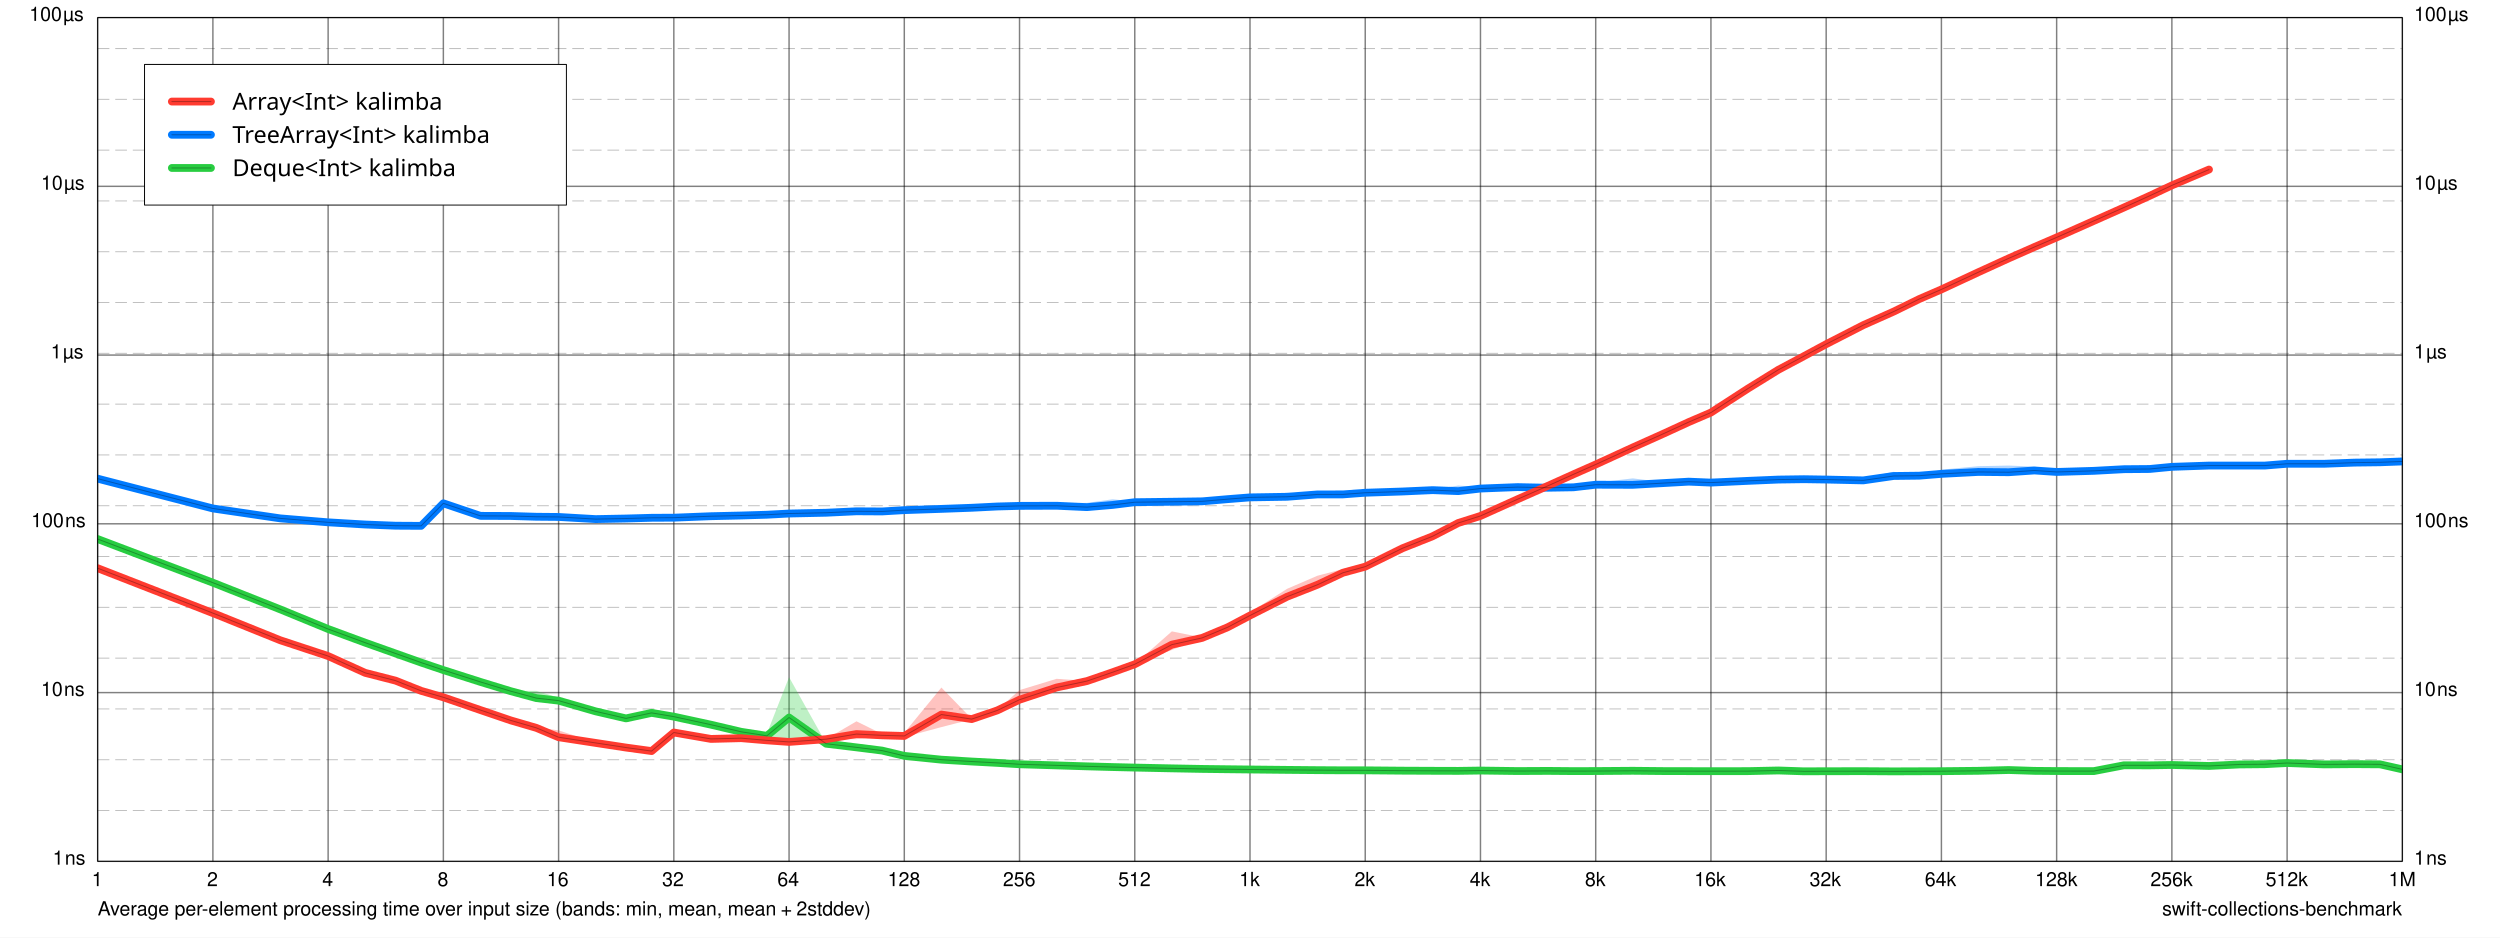
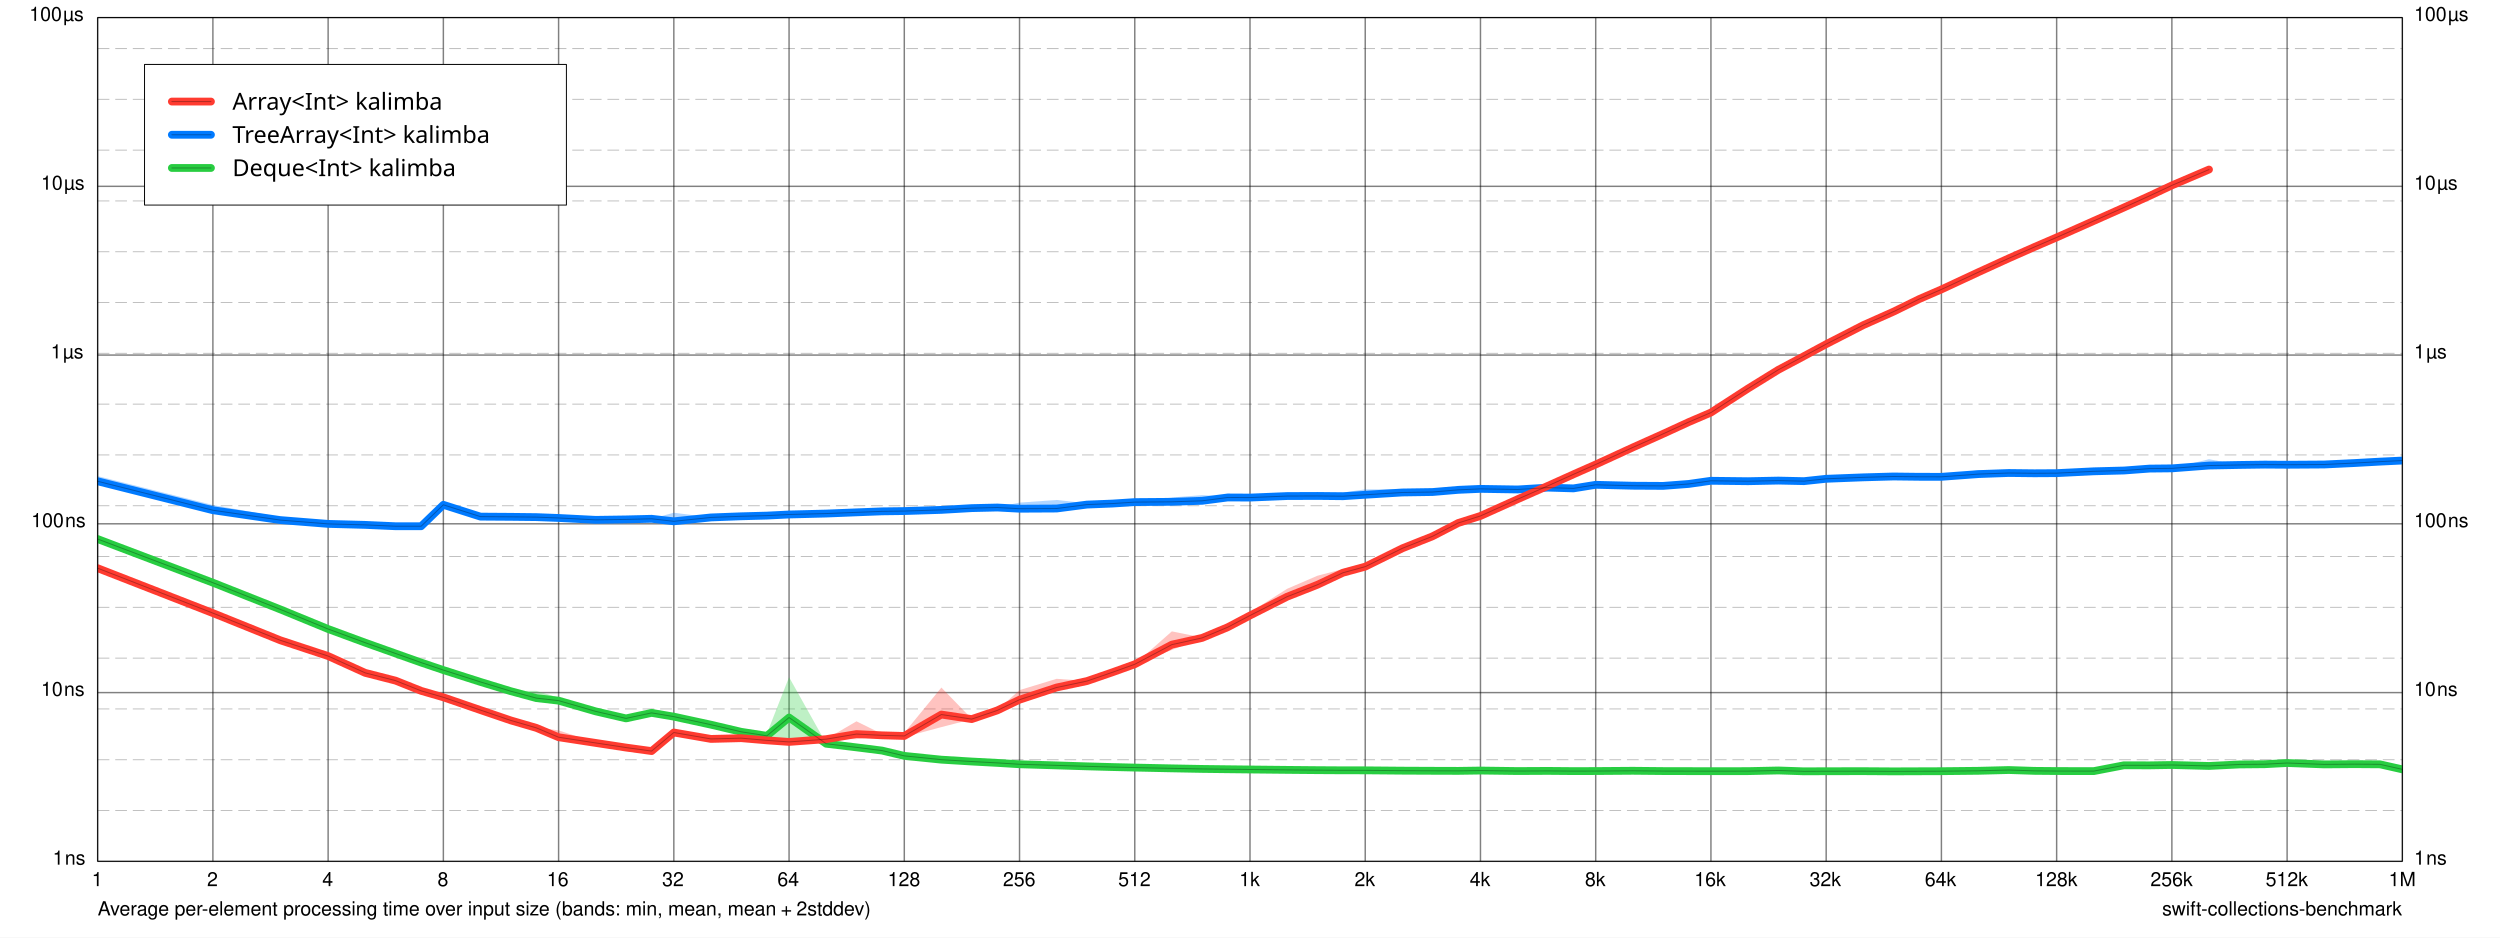
<svg xmlns="http://www.w3.org/2000/svg" xmlns:xlink="http://www.w3.org/1999/xlink" width="1280.0px" height="480.0px" viewBox="0.0 0.0 1280.0 480.0" version="1.1">
  <path d="M 0 0 L 0 480 L 1280 480 L 1280 0 z" fill="#FFFFFF" fill-opacity="1.0" stroke="none" />
  <text x="50" y="468.7" font-family="Helvetica" font-size="10" font-weight="normal" font-style="normal" fill="#000000" fill-opacity="1">Average per-element processing time over input size (bands: min, mean, mean + 2stddev)</text>
  <a xlink:href="https://github.com/apple/swift-collections-benchmark">
    <text x="1107" y="468.7" font-family="Helvetica" font-size="10" font-weight="normal" font-style="normal" fill="#000000" fill-opacity="1">swift-collections-benchmark</text>
  </a>
  <path d="M 50 9 L 50 441" fill="none" stroke-width="0.75" stroke="#000000" stroke-opacity="0.498" stroke-linecap="butt" stroke-linejoin="round" />
  <text x="47" y="453.7" font-family="Helvetica" font-size="10" font-weight="normal" font-style="normal" fill="#000000" fill-opacity="1">1</text>
  <path d="M 109 9 L 109 441" fill="none" stroke-width="0.75" stroke="#000000" stroke-opacity="0.498" stroke-linecap="butt" stroke-linejoin="round" />
  <text x="106" y="453.7" font-family="Helvetica" font-size="10" font-weight="normal" font-style="normal" fill="#000000" fill-opacity="1">2</text>
  <path d="M 168 9 L 168 441" fill="none" stroke-width="0.75" stroke="#000000" stroke-opacity="0.498" stroke-linecap="butt" stroke-linejoin="round" />
  <text x="165" y="453.7" font-family="Helvetica" font-size="10" font-weight="normal" font-style="normal" fill="#000000" fill-opacity="1">4</text>
  <path d="M 227 9 L 227 441" fill="none" stroke-width="0.75" stroke="#000000" stroke-opacity="0.498" stroke-linecap="butt" stroke-linejoin="round" />
  <text x="224" y="453.7" font-family="Helvetica" font-size="10" font-weight="normal" font-style="normal" fill="#000000" fill-opacity="1">8</text>
  <path d="M 286 9 L 286 441" fill="none" stroke-width="0.75" stroke="#000000" stroke-opacity="0.498" stroke-linecap="butt" stroke-linejoin="round" />
  <text x="280" y="453.7" font-family="Helvetica" font-size="10" font-weight="normal" font-style="normal" fill="#000000" fill-opacity="1">16</text>
  <path d="M 345 9 L 345 441" fill="none" stroke-width="0.75" stroke="#000000" stroke-opacity="0.498" stroke-linecap="butt" stroke-linejoin="round" />
  <text x="339" y="453.7" font-family="Helvetica" font-size="10" font-weight="normal" font-style="normal" fill="#000000" fill-opacity="1">32</text>
  <path d="M 404 9 L 404 441" fill="none" stroke-width="0.75" stroke="#000000" stroke-opacity="0.498" stroke-linecap="butt" stroke-linejoin="round" />
  <text x="398" y="453.7" font-family="Helvetica" font-size="10" font-weight="normal" font-style="normal" fill="#000000" fill-opacity="1">64</text>
  <path d="M 463 9 L 463 441" fill="none" stroke-width="0.75" stroke="#000000" stroke-opacity="0.498" stroke-linecap="butt" stroke-linejoin="round" />
  <text x="454.5" y="453.7" font-family="Helvetica" font-size="10" font-weight="normal" font-style="normal" fill="#000000" fill-opacity="1">128</text>
  <path d="M 522 9 L 522 441" fill="none" stroke-width="0.75" stroke="#000000" stroke-opacity="0.498" stroke-linecap="butt" stroke-linejoin="round" />
  <text x="513.5" y="453.7" font-family="Helvetica" font-size="10" font-weight="normal" font-style="normal" fill="#000000" fill-opacity="1">256</text>
  <path d="M 581 9 L 581 441" fill="none" stroke-width="0.75" stroke="#000000" stroke-opacity="0.498" stroke-linecap="butt" stroke-linejoin="round" />
  <text x="572.5" y="453.7" font-family="Helvetica" font-size="10" font-weight="normal" font-style="normal" fill="#000000" fill-opacity="1">512</text>
  <path d="M 640 9 L 640 441" fill="none" stroke-width="0.75" stroke="#000000" stroke-opacity="0.498" stroke-linecap="butt" stroke-linejoin="round" />
  <text x="634.5" y="453.7" font-family="Helvetica" font-size="10" font-weight="normal" font-style="normal" fill="#000000" fill-opacity="1">1k</text>
  <path d="M 699 9 L 699 441" fill="none" stroke-width="0.75" stroke="#000000" stroke-opacity="0.498" stroke-linecap="butt" stroke-linejoin="round" />
  <text x="693.5" y="453.7" font-family="Helvetica" font-size="10" font-weight="normal" font-style="normal" fill="#000000" fill-opacity="1">2k</text>
  <path d="M 758 9 L 758 441" fill="none" stroke-width="0.75" stroke="#000000" stroke-opacity="0.498" stroke-linecap="butt" stroke-linejoin="round" />
  <text x="752.5" y="453.7" font-family="Helvetica" font-size="10" font-weight="normal" font-style="normal" fill="#000000" fill-opacity="1">4k</text>
  <path d="M 817 9 L 817 441" fill="none" stroke-width="0.75" stroke="#000000" stroke-opacity="0.498" stroke-linecap="butt" stroke-linejoin="round" />
  <text x="811.5" y="453.7" font-family="Helvetica" font-size="10" font-weight="normal" font-style="normal" fill="#000000" fill-opacity="1">8k</text>
  <path d="M 876 9 L 876 441" fill="none" stroke-width="0.75" stroke="#000000" stroke-opacity="0.498" stroke-linecap="butt" stroke-linejoin="round" />
  <text x="867.5" y="453.7" font-family="Helvetica" font-size="10" font-weight="normal" font-style="normal" fill="#000000" fill-opacity="1">16k</text>
  <path d="M 935 9 L 935 441" fill="none" stroke-width="0.75" stroke="#000000" stroke-opacity="0.498" stroke-linecap="butt" stroke-linejoin="round" />
  <text x="926.5" y="453.7" font-family="Helvetica" font-size="10" font-weight="normal" font-style="normal" fill="#000000" fill-opacity="1">32k</text>
  <path d="M 994 9 L 994 441" fill="none" stroke-width="0.75" stroke="#000000" stroke-opacity="0.498" stroke-linecap="butt" stroke-linejoin="round" />
  <text x="985.5" y="453.7" font-family="Helvetica" font-size="10" font-weight="normal" font-style="normal" fill="#000000" fill-opacity="1">64k</text>
  <path d="M 1053 9 L 1053 441" fill="none" stroke-width="0.75" stroke="#000000" stroke-opacity="0.498" stroke-linecap="butt" stroke-linejoin="round" />
  <text x="1042" y="453.7" font-family="Helvetica" font-size="10" font-weight="normal" font-style="normal" fill="#000000" fill-opacity="1">128k</text>
  <path d="M 1112 9 L 1112 441" fill="none" stroke-width="0.75" stroke="#000000" stroke-opacity="0.498" stroke-linecap="butt" stroke-linejoin="round" />
  <text x="1101" y="453.7" font-family="Helvetica" font-size="10" font-weight="normal" font-style="normal" fill="#000000" fill-opacity="1">256k</text>
  <path d="M 1171 9 L 1171 441" fill="none" stroke-width="0.75" stroke="#000000" stroke-opacity="0.498" stroke-linecap="butt" stroke-linejoin="round" />
  <text x="1160" y="453.7" font-family="Helvetica" font-size="10" font-weight="normal" font-style="normal" fill="#000000" fill-opacity="1">512k</text>
  <path d="M 1230 9 L 1230 441" fill="none" stroke-width="0.75" stroke="#000000" stroke-opacity="0.498" stroke-linecap="butt" stroke-linejoin="round" />
  <text x="1223" y="453.7" font-family="Helvetica" font-size="10" font-weight="normal" font-style="normal" fill="#000000" fill-opacity="1">1M</text>
  <path d="M 50 441 L 1230 441" fill="none" stroke-width="0.75" stroke="#000000" stroke-opacity="0.498" stroke-linecap="butt" stroke-linejoin="round" />
  <text x="27" y="442.7" font-family="Helvetica" font-size="10" font-weight="normal" font-style="normal" fill="#000000" fill-opacity="1">1 ns</text>
  <text x="1236" y="442.7" font-family="Helvetica" font-size="10" font-weight="normal" font-style="normal" fill="#000000" fill-opacity="1">1 ns</text>
  <path d="M 50 354.6 L 1230 354.6" fill="none" stroke-width="0.75" stroke="#000000" stroke-opacity="0.498" stroke-linecap="butt" stroke-linejoin="round" />
  <text x="21" y="356.3" font-family="Helvetica" font-size="10" font-weight="normal" font-style="normal" fill="#000000" fill-opacity="1">10 ns</text>
  <text x="1236" y="356.3" font-family="Helvetica" font-size="10" font-weight="normal" font-style="normal" fill="#000000" fill-opacity="1">10 ns</text>
  <path d="M 50 268.2 L 1230 268.2" fill="none" stroke-width="0.75" stroke="#000000" stroke-opacity="0.498" stroke-linecap="butt" stroke-linejoin="round" />
  <text x="16" y="269.9" font-family="Helvetica" font-size="10" font-weight="normal" font-style="normal" fill="#000000" fill-opacity="1">100 ns</text>
  <text x="1236" y="269.9" font-family="Helvetica" font-size="10" font-weight="normal" font-style="normal" fill="#000000" fill-opacity="1">100 ns</text>
  <path d="M 50 181.8 L 1230 181.8" fill="none" stroke-width="0.75" stroke="#000000" stroke-opacity="0.498" stroke-linecap="butt" stroke-linejoin="round" />
  <text x="26" y="183.5" font-family="Helvetica" font-size="10" font-weight="normal" font-style="normal" fill="#000000" fill-opacity="1">1 µs</text>
  <text x="1236" y="183.5" font-family="Helvetica" font-size="10" font-weight="normal" font-style="normal" fill="#000000" fill-opacity="1">1 µs</text>
  <path d="M 50 95.4 L 1230 95.4" fill="none" stroke-width="0.75" stroke="#000000" stroke-opacity="0.498" stroke-linecap="butt" stroke-linejoin="round" />
  <text x="21" y="97.1" font-family="Helvetica" font-size="10" font-weight="normal" font-style="normal" fill="#000000" fill-opacity="1">10 µs</text>
  <text x="1236" y="97.1" font-family="Helvetica" font-size="10" font-weight="normal" font-style="normal" fill="#000000" fill-opacity="1">10 µs</text>
  <path d="M 50 9 L 1230 9" fill="none" stroke-width="0.75" stroke="#000000" stroke-opacity="0.498" stroke-linecap="butt" stroke-linejoin="round" />
  <text x="15" y="10.7" font-family="Helvetica" font-size="10" font-weight="normal" font-style="normal" fill="#000000" fill-opacity="1">100 µs</text>
  <text x="1236" y="10.7" font-family="Helvetica" font-size="10" font-weight="normal" font-style="normal" fill="#000000" fill-opacity="1">100 µs</text>
  <path d="M 50 414.99 L 1230 414.99" fill="none" stroke-width="0.5" stroke="#000000" stroke-opacity="0.259" stroke-linecap="butt" stroke-linejoin="round" stroke-dasharray="6 3" stroke-dashoffset="0" />
  <path d="M 50 388.98 L 1230 388.98" fill="none" stroke-width="0.5" stroke="#000000" stroke-opacity="0.259" stroke-linecap="butt" stroke-linejoin="round" stroke-dasharray="6 3" stroke-dashoffset="0" />
  <path d="M 50 362.97 L 1230 362.97" fill="none" stroke-width="0.5" stroke="#000000" stroke-opacity="0.259" stroke-linecap="butt" stroke-linejoin="round" stroke-dasharray="6 3" stroke-dashoffset="0" />
  <path d="M 50 336.96 L 1230 336.96" fill="none" stroke-width="0.5" stroke="#000000" stroke-opacity="0.259" stroke-linecap="butt" stroke-linejoin="round" stroke-dasharray="6 3" stroke-dashoffset="0" />
  <path d="M 50 310.96 L 1230 310.96" fill="none" stroke-width="0.5" stroke="#000000" stroke-opacity="0.259" stroke-linecap="butt" stroke-linejoin="round" stroke-dasharray="6 3" stroke-dashoffset="0" />
  <path d="M 50 284.95 L 1230 284.95" fill="none" stroke-width="0.5" stroke="#000000" stroke-opacity="0.259" stroke-linecap="butt" stroke-linejoin="round" stroke-dasharray="6 3" stroke-dashoffset="0" />
  <path d="M 50 258.94 L 1230 258.94" fill="none" stroke-width="0.5" stroke="#000000" stroke-opacity="0.259" stroke-linecap="butt" stroke-linejoin="round" stroke-dasharray="6 3" stroke-dashoffset="0" />
  <path d="M 50 232.93 L 1230 232.93" fill="none" stroke-width="0.5" stroke="#000000" stroke-opacity="0.259" stroke-linecap="butt" stroke-linejoin="round" stroke-dasharray="6 3" stroke-dashoffset="0" />
  <path d="M 50 206.92 L 1230 206.92" fill="none" stroke-width="0.5" stroke="#000000" stroke-opacity="0.259" stroke-linecap="butt" stroke-linejoin="round" stroke-dasharray="6 3" stroke-dashoffset="0" />
  <path d="M 50 180.91 L 1230 180.91" fill="none" stroke-width="0.5" stroke="#000000" stroke-opacity="0.259" stroke-linecap="butt" stroke-linejoin="round" stroke-dasharray="6 3" stroke-dashoffset="0" />
  <path d="M 50 154.9 L 1230 154.9" fill="none" stroke-width="0.5" stroke="#000000" stroke-opacity="0.259" stroke-linecap="butt" stroke-linejoin="round" stroke-dasharray="6 3" stroke-dashoffset="0" />
  <path d="M 50 128.89 L 1230 128.89" fill="none" stroke-width="0.5" stroke="#000000" stroke-opacity="0.259" stroke-linecap="butt" stroke-linejoin="round" stroke-dasharray="6 3" stroke-dashoffset="0" />
  <path d="M 50 102.88 L 1230 102.88" fill="none" stroke-width="0.5" stroke="#000000" stroke-opacity="0.259" stroke-linecap="butt" stroke-linejoin="round" stroke-dasharray="6 3" stroke-dashoffset="0" />
  <path d="M 50 76.874 L 1230 76.874" fill="none" stroke-width="0.5" stroke="#000000" stroke-opacity="0.259" stroke-linecap="butt" stroke-linejoin="round" stroke-dasharray="6 3" stroke-dashoffset="0" />
  <path d="M 50 50.865 L 1230 50.865" fill="none" stroke-width="0.5" stroke="#000000" stroke-opacity="0.259" stroke-linecap="butt" stroke-linejoin="round" stroke-dasharray="6 3" stroke-dashoffset="0" />
  <path d="M 50 24.856 L 1230 24.856" fill="none" stroke-width="0.5" stroke="#000000" stroke-opacity="0.259" stroke-linecap="butt" stroke-linejoin="round" stroke-dasharray="6 3" stroke-dashoffset="0" />
  <path d="M 74 33 L 74 105 L 290 105 L 290 33 z" fill="#FFFFFF" fill-opacity="1.0" stroke="none" />
  <clipPath id="clip-0">
    <path d="M 50 9 L 50 441 L 1230 441 L 1230 9 z" />
  </clipPath>
  <g clip-path="url(#clip-0)">
    <path d="M 50 275.99L 109 298.34L 143.51 312.01L 168 321.83L 186.99 329.06L 202.51 334.37L 215.63 339.24L 227 343.08L 245.99 348.96L 261.51 353.71L 274.63 353.72L 286 357.21L 304.99 364.07L 320.51 367.82L 333.63 362.86L 345 366.92L 363.99 370.95L 379.51 373.07L 392.63 375.62L 404 346.69L 422.99 380.62L 438.51 382.46L 451.63 383.7L 463 385.49L 481.99 388.91L 497.51 389.87L 510.63 390.58L 522 390.81L 540.99 391.88L 556.51 392.37L 569.63 392.72L 581 392.99L 599.99 393.4L 615.51 393.61L 628.63 393.84L 640 393.98L 658.99 394.17L 674.51 394.31L 687.63 394.34L 699 394.2L 717.99 394.57L 733.51 394.64L 746.63 394.67L 758 393.92L 776.99 394.78L 792.51 394.37L 805.63 394.8L 817 394.75L 835.99 394.47L 851.51 394.76L 864.63 394.81L 876 394.79L 894.99 394.69L 910.51 393.34L 923.63 394.92L 935 394.67L 953.99 394.73L 969.51 394.92L 982.63 394.8L 994 394.84L 1013 394.46L 1028.5 392.67L 1041.6 394.47L 1053 394.67L 1072 394.74L 1087.5 391.71L 1100.6 391.68L 1112 391.63L 1131 391.94L 1146.5 390.47L 1159.6 390.95L 1171 390.19L 1190 390.37L 1205.5 391.2L 1218.6 390.63L 1230 391.8L 1230 394.69L 1218.6 391.6L 1205.5 391.26L 1190 391.73L 1171 390.82L 1159.6 391.39L 1146.5 391.74L 1131 392.25L 1112 391.68L 1100.6 391.92L 1087.5 391.86L 1072 394.83L 1053 394.81L 1041.6 394.75L 1028.5 394.82L 1013 394.72L 994 394.85L 982.63 394.92L 969.51 394.94L 953.99 394.88L 935 394.94L 923.63 394.92L 910.51 394.89L 894.99 394.87L 876 394.86L 864.63 394.82L 851.51 394.8L 835.99 394.7L 817 394.79L 805.63 394.82L 792.51 394.82L 776.99 394.78L 758 394.73L 746.63 394.69L 733.51 394.66L 717.99 394.59L 699 394.49L 687.63 394.42L 674.51 394.32L 658.99 394.19L 640 393.99L 628.63 393.85L 615.51 393.71L 599.99 393.4L 581 393.01L 569.63 392.74L 556.51 392.37L 540.99 391.88L 522 391.48L 510.63 390.61L 497.51 389.91L 481.99 388.96L 463 387.57L 451.63 384.52L 438.51 382.72L 422.99 380.84L 404 378.66L 392.63 377.14L 379.51 375.28L 363.99 371.07L 345 366.92L 333.63 365.77L 320.51 367.82L 304.99 364.27L 286 359.28L 274.63 358.85L 261.51 353.96L 245.99 349.22L 227 343.08L 215.63 339.24L 202.51 334.66L 186.99 329.06L 168 322.14L 143.51 312.01L 109 298.34L 50 275.99" fill="#28CD41" fill-opacity="0.302" stroke="none" />
-     <path d="M 50 244.96L 109 259.09L 143.51 265.21L 168 267.43L 186.99 268.55L 202.51 267.86L 215.63 268.6L 227 257.24L 245.99 263.94L 261.51 264.01L 274.63 264.44L 286 264.67L 304.99 265.34L 320.51 265.25L 333.63 264.97L 345 264.78L 363.99 264.04L 379.51 263.06L 392.63 263.42L 404 262L 422.99 261.87L 438.51 261.64L 451.63 260.78L 463 261.06L 481.99 260.51L 497.51 259.43L 510.63 259.3L 522 258.83L 540.99 257.67L 556.51 257.47L 569.63 255.64L 581 256.71L 599.99 255.06L 615.51 255.86L 628.63 254.61L 640 253.67L 658.99 252.32L 674.51 252.87L 687.63 252.58L 699 251.53L 717.99 251.59L 733.51 250.53L 746.63 248.62L 758 249.33L 776.99 249.11L 792.51 248.59L 805.63 248.84L 817 247.15L 835.99 244.93L 851.51 246.83L 864.63 246.36L 876 245.13L 894.99 245.53L 910.51 244.01L 923.63 244.69L 935 244.85L 953.99 244.9L 969.51 241.57L 982.63 243.39L 994 240.46L 1013 238.69L 1028.5 238.37L 1041.6 238.91L 1053 241.09L 1072 240.1L 1087.5 239.65L 1100.6 240.09L 1112 237.86L 1131 238L 1146.5 237.97L 1159.6 237L 1171 236.7L 1190 237.02L 1205.5 235.41L 1218.6 236.68L 1230 234.73L 1230 236.82L 1218.6 236.69L 1205.5 237.39L 1190 237.61L 1171 237.72L 1159.6 238.87L 1146.5 238.53L 1131 238.51L 1112 239.44L 1100.6 240.13L 1087.5 240.44L 1072 241.42L 1053 241.84L 1041.6 241.61L 1028.5 243.06L 1013 242.73L 994 243.42L 982.63 243.61L 969.51 244.5L 953.99 246.34L 935 245.77L 923.63 245.58L 910.51 246.1L 894.99 246.43L 876 247.8L 864.63 246.7L 851.51 247.53L 835.99 249.47L 817 248.53L 805.63 249.73L 792.51 250.12L 776.99 249.51L 758 250.44L 746.63 252.51L 733.51 251.09L 717.99 251.67L 699 252.55L 687.63 253.33L 674.51 253.25L 658.99 255.1L 640 255.02L 628.63 255.91L 615.51 256.97L 599.99 257.57L 581 257.28L 569.63 259.6L 556.51 260.45L 540.99 259.4L 522 259.08L 510.63 259.33L 497.51 260.18L 481.99 260.57L 463 261.24L 451.63 262.25L 438.51 261.82L 422.99 262.75L 404 263.26L 392.63 263.58L 379.51 264.25L 363.99 264.39L 345 265.15L 333.63 265.16L 320.51 265.56L 304.99 265.94L 286 264.69L 274.63 264.63L 261.51 264.23L 245.99 264.19L 227 257.86L 215.63 269.47L 202.51 269.63L 186.99 268.55L 168 267.43L 143.51 265.49L 109 260.78L 50 245.12" fill="#007AFF" fill-opacity="0.302" stroke="none" />
+     <path d="M 50 243.78L 109 258.57L 143.51 264.78L 168 267.27L 186.99 268.56L 202.51 269.02L 215.63 269.23L 227 257.45L 245.99 263.76L 261.51 264.39L 274.63 264.54L 286 264.81L 304.99 265.66L 320.51 265.7L 333.63 265.6L 345 262.52L 363.99 264.9L 379.51 264.3L 392.63 263.88L 404 263.02L 422.99 262.66L 438.51 262.16L 451.63 261.59L 463 261.57L 481.99 260.33L 497.51 260.1L 510.63 259.61L 522 257.34L 540.99 255.98L 556.51 257.72L 569.63 257.1L 581 257.06L 599.99 254.7L 615.51 253.52L 628.63 254.21L 640 254.72L 658.99 253.96L 674.51 252.37L 687.63 252.16L 699 250.54L 717.99 250.56L 733.51 251.83L 746.63 249.87L 758 249.09L 776.99 249.21L 792.51 249.34L 805.63 248.3L 817 247.93L 835.99 248.14L 851.51 247.32L 864.63 246.73L 876 245.43L 894.99 246.31L 910.51 245.55L 923.63 246.09L 935 244.18L 953.99 243.44L 969.51 242.65L 982.63 244.01L 994 243.75L 1013 240.71L 1028.5 241.42L 1041.6 240.9L 1053 240.62L 1072 240.14L 1087.5 240.88L 1100.6 238.59L 1112 239.79L 1131 235.11L 1146.5 238.05L 1159.6 236.48L 1171 237.08L 1190 236.42L 1205.5 236.95L 1218.6 234.7L 1230 234.96L 1230 236.11L 1218.6 236.96L 1205.5 237.13L 1190 238.33L 1171 238.26L 1159.6 238.38L 1146.5 238.06L 1131 239.58L 1112 239.8L 1100.6 240.4L 1087.5 240.91L 1072 241.73L 1053 242.84L 1041.6 242.83L 1028.5 242.44L 1013 243.47L 994 244.27L 982.63 244.15L 969.51 244.43L 953.99 244.74L 935 245.48L 923.63 246.44L 910.51 246.24L 894.99 246.41L 876 246.43L 864.63 248.16L 851.51 249.31L 835.99 248.88L 817 248.32L 805.63 250.69L 792.51 249.78L 776.99 251.11L 758 250.74L 746.63 251.13L 733.51 251.94L 717.99 252.73L 699 254.36L 687.63 254.76L 674.51 254.49L 658.99 253.98L 640 254.77L 628.63 254.88L 615.51 257.49L 599.99 257.76L 581 257.09L 569.63 258.08L 556.51 258.58L 540.99 262.04L 522 261.63L 510.63 259.94L 497.51 260.18L 481.99 261.32L 463 261.69L 451.63 261.89L 438.51 262.38L 422.99 263.05L 404 263.56L 392.63 264.03L 379.51 264.35L 363.99 264.94L 345 268.59L 333.63 265.63L 320.51 266.03L 304.99 266.35L 286 265.34L 274.63 264.85L 261.51 264.71L 245.99 264.78L 227 258.82L 215.63 269.5L 202.51 269.58L 186.99 268.8L 168 268.58L 143.51 266.82L 109 262.21L 50 247.38" fill="#007AFF" fill-opacity="0.302" stroke="none" />
    <path d="M 50 290.92L 109 313.91L 143.51 327.82L 168 335.91L 186.99 343.84L 202.51 346.94L 215.63 353.72L 227 357.02L 245.99 363.56L 261.51 368.85L 274.63 372.43L 286 373.97L 304.99 380.16L 320.51 382.36L 333.63 383.68L 345 374.21L 363.99 376.7L 379.51 376.51L 392.63 378.95L 404 379.79L 422.99 378.41L 438.51 369.31L 451.63 375.79L 463 375.19L 481.99 352.03L 497.51 368L 510.63 363.48L 522 353.33L 540.99 347.55L 556.51 348.67L 569.63 344.18L 581 340.01L 599.99 323.26L 615.51 326.41L 628.63 321.1L 640 313.55L 658.99 301.47L 674.51 294.78L 687.63 291.33L 699 288.34L 717.99 280.74L 733.51 274.09L 746.63 267.28L 758 264.12L 776.99 255.59L 792.51 248.75L 805.63 242.81L 817 237.8L 835.99 228.49L 851.51 221.36L 864.63 214.9L 876 210.55L 894.99 198.86L 910.51 188.58L 923.63 182.25L 935 175.66L 953.99 166.43L 969.51 159.47L 982.63 151.93L 994 148.13L 1013 139.04L 1028.5 132.22L 1041.6 126L 1053 121.54L 1072 112.9L 1087.5 106.05L 1100.6 99.551L 1112 93.498L 1131 86.809L 1131 86.809L 1112 95.432L 1100.6 100.53L 1087.5 106.26L 1072 113.18L 1053 121.56L 1041.6 126.64L 1028.5 132.26L 1013 139.43L 994 148.19L 982.63 153.55L 969.51 159.58L 953.99 166.48L 935 176.4L 923.63 182.38L 910.51 189.59L 894.99 198.95L 876 211.47L 864.63 216.53L 851.51 222.41L 835.99 229.3L 817 237.82L 805.63 242.85L 792.51 248.75L 776.99 255.62L 758 264.18L 746.63 267.93L 733.51 274.71L 717.99 280.75L 699 290.79L 687.63 293.93L 674.51 301.17L 658.99 307.07L 640 315.71L 628.63 321.12L 615.51 326.67L 599.99 332.78L 581 340.13L 569.63 344.2L 556.51 348.73L 540.99 353.69L 522 360.14L 510.63 363.8L 497.51 368.25L 481.99 372.28L 463 377.4L 451.63 376.74L 438.51 378.46L 422.99 378.48L 404 379.88L 392.63 379.1L 379.51 378.46L 363.99 378.93L 345 375.33L 333.63 384.86L 320.51 382.89L 304.99 380.46L 286 378.78L 274.63 372.78L 261.51 368.85L 245.99 363.56L 227 357.02L 215.63 353.72L 202.51 349.04L 186.99 344.76L 168 335.91L 143.51 327.82L 109 313.91L 50 290.92" fill="#FF3B30" fill-opacity="0.302" stroke="none" />
    <path d="M 50 275.99L 109 298.34L 143.51 312.01L 168 322.06L 186.99 329.06L 202.51 334.58L 215.63 339.24L 227 343.08L 245.99 349.15L 261.51 353.89L 274.63 357.44L 286 358.73L 304.99 364.22L 320.51 367.82L 333.63 364.99L 345 366.92L 363.99 371.04L 379.51 374.69L 392.63 376.74L 404 367.37L 422.99 380.79L 438.51 382.65L 451.63 384.3L 463 387.01L 481.99 388.95L 497.51 389.9L 510.63 390.6L 522 391.3L 540.99 391.88L 556.51 392.37L 569.63 392.73L 581 393L 599.99 393.4L 615.51 393.69L 628.63 393.85L 640 393.98L 658.99 394.18L 674.51 394.32L 687.63 394.4L 699 394.41L 717.99 394.58L 733.51 394.65L 746.63 394.69L 758 394.52L 776.99 394.78L 792.51 394.7L 805.63 394.81L 817 394.78L 835.99 394.64L 851.51 394.79L 864.63 394.82L 876 394.84L 894.99 394.82L 910.51 394.48L 923.63 394.92L 935 394.87L 953.99 394.84L 969.51 394.94L 982.63 394.89L 994 394.85L 1013 394.65L 1028.5 394.25L 1041.6 394.68L 1053 394.78L 1072 394.81L 1087.5 391.82L 1100.6 391.86L 1112 391.67L 1131 392.17L 1146.5 391.4L 1159.6 391.27L 1171 390.66L 1190 391.37L 1205.5 391.24L 1218.6 391.34L 1230 393.92" fill="none" stroke-width="4" stroke="#28CD41" stroke-opacity="1" stroke-linecap="round" stroke-linejoin="round" />
-     <path d="M 50 245.07L 109 260.33L 143.51 265.41L 168 267.43L 186.99 268.55L 202.51 269.16L 215.63 269.24L 227 257.7L 245.99 264.12L 261.51 264.18L 274.63 264.58L 286 264.68L 304.99 265.78L 320.51 265.48L 333.63 265.11L 345 265.05L 363.99 264.3L 379.51 263.94L 392.63 263.54L 404 262.93L 422.99 262.52L 438.51 261.78L 451.63 261.86L 463 261.19L 481.99 260.55L 497.51 259.98L 510.63 259.32L 522 259.01L 540.99 258.94L 556.51 259.65L 569.63 258.53L 581 257.13L 599.99 256.9L 615.51 256.68L 628.63 255.56L 640 254.66L 658.99 254.35L 674.51 253.15L 687.63 253.13L 699 252.28L 717.99 251.65L 733.51 250.95L 746.63 251.46L 758 250.14L 776.99 249.4L 792.51 249.72L 805.63 249.5L 817 248.17L 835.99 248.23L 851.51 247.35L 864.63 246.61L 876 247.09L 894.99 246.2L 910.51 245.54L 923.63 245.35L 935 245.53L 953.99 245.96L 969.51 243.71L 982.63 243.55L 994 242.62L 1013 241.63L 1028.5 241.78L 1041.6 240.88L 1053 241.64L 1072 241.07L 1087.5 240.23L 1100.6 240.12L 1112 239.02L 1131 238.37L 1146.5 238.38L 1159.6 238.37L 1171 237.45L 1190 237.45L 1205.5 236.86L 1218.6 236.69L 1230 236.26" fill="none" stroke-width="4" stroke="#007AFF" stroke-opacity="1" stroke-linecap="round" stroke-linejoin="round" />
+     <path d="M 50 246.41L 109 261.23L 143.51 266.28L 168 268.23L 186.99 268.74L 202.51 269.43L 215.63 269.43L 227 258.46L 245.99 264.51L 261.51 264.62L 274.63 264.77L 286 265.2L 304.99 266.17L 320.51 265.94L 333.63 265.62L 345 266.91L 363.99 264.93L 379.51 264.34L 392.63 263.99L 404 263.42L 422.99 262.94L 438.51 262.32L 451.63 261.81L 463 261.66L 481.99 261.06L 497.51 260.16L 510.63 259.85L 522 260.46L 540.99 260.36L 556.51 258.35L 569.63 257.82L 581 257.08L 599.99 256.93L 615.51 256.41L 628.63 254.7L 640 254.76L 658.99 253.98L 674.51 253.92L 687.63 254.06L 699 253.32L 717.99 252.15L 733.51 251.91L 746.63 250.8L 758 250.3L 776.99 250.61L 792.51 249.66L 805.63 250.05L 817 248.22L 835.99 248.69L 851.51 248.78L 864.63 247.78L 876 246.16L 894.99 246.38L 910.51 246.06L 923.63 246.35L 935 245.14L 953.99 244.4L 969.51 243.96L 982.63 244.12L 994 244.13L 1013 242.73L 1028.5 242.17L 1041.6 242.32L 1053 242.25L 1072 241.31L 1087.5 240.9L 1100.6 239.92L 1112 239.8L 1131 238.36L 1146.5 238.06L 1159.6 237.87L 1171 237.95L 1190 237.82L 1205.5 237.08L 1218.6 236.35L 1230 235.8" fill="none" stroke-width="4" stroke="#007AFF" stroke-opacity="1" stroke-linecap="round" stroke-linejoin="round" />
    <path d="M 50 290.92L 109 313.91L 143.51 327.82L 168 335.91L 186.99 344.51L 202.51 348.48L 215.63 353.72L 227 357.02L 245.99 363.56L 261.51 368.85L 274.63 372.68L 286 377.46L 304.99 380.38L 320.51 382.75L 333.63 384.55L 345 375.04L 363.99 378.33L 379.51 377.94L 392.63 379.06L 404 379.86L 422.99 378.46L 438.51 375.84L 451.63 376.49L 463 376.81L 481.99 365.85L 497.51 368.18L 510.63 363.72L 522 358.24L 540.99 351.99L 556.51 348.71L 569.63 344.19L 581 340.1L 599.99 330.05L 615.51 326.6L 628.63 321.12L 640 315.13L 658.99 305.52L 674.51 299.4L 687.63 293.23L 699 290.13L 717.99 280.74L 733.51 274.55L 746.63 267.76L 758 264.16L 776.99 255.61L 792.51 248.75L 805.63 242.84L 817 237.81L 835.99 229.09L 851.51 222.13L 864.63 216.1L 876 211.22L 894.99 198.92L 910.51 189.33L 923.63 182.34L 935 176.2L 953.99 166.47L 969.51 159.55L 982.63 153.12L 994 148.18L 1013 139.33L 1028.5 132.25L 1041.6 126.47L 1053 121.55L 1072 113.11L 1087.5 106.21L 1100.6 100.27L 1112 94.917L 1131 86.809" fill="none" stroke-width="4" stroke="#FF3B30" stroke-opacity="1" stroke-linecap="round" stroke-linejoin="round" />
    <path d="M 50 275.99L 109 298.34L 143.51 312.01L 168 322.06L 186.99 329.06L 202.51 334.58L 215.63 339.24L 227 343.08L 245.99 349.15L 261.51 353.89L 274.63 357.44L 286 358.73L 304.99 364.22L 320.51 367.82L 333.63 364.99L 345 366.92L 363.99 371.04L 379.51 374.69L 392.63 376.74L 404 367.37L 422.99 380.79L 438.51 382.65L 451.63 384.3L 463 387.01L 481.99 388.95L 497.51 389.9L 510.63 390.6L 522 391.3L 540.99 391.88L 556.51 392.37L 569.63 392.73L 581 393L 599.99 393.4L 615.51 393.69L 628.63 393.85L 640 393.98L 658.99 394.18L 674.51 394.32L 687.63 394.4L 699 394.41L 717.99 394.58L 733.51 394.65L 746.63 394.69L 758 394.52L 776.99 394.78L 792.51 394.7L 805.63 394.81L 817 394.78L 835.99 394.64L 851.51 394.79L 864.63 394.82L 876 394.84L 894.99 394.82L 910.51 394.48L 923.63 394.92L 935 394.87L 953.99 394.84L 969.51 394.94L 982.63 394.89L 994 394.85L 1013 394.65L 1028.5 394.25L 1041.6 394.68L 1053 394.78L 1072 394.81L 1087.5 391.82L 1100.6 391.86L 1112 391.67L 1131 392.17L 1146.5 391.4L 1159.6 391.27L 1171 390.66L 1190 391.37L 1205.5 391.24L 1218.6 391.34L 1230 393.92" fill="none" stroke-width="0.5" stroke="#000000" stroke-opacity="0.302" stroke-linecap="round" stroke-linejoin="round" />
-     <path d="M 50 245.07L 109 260.33L 143.51 265.41L 168 267.43L 186.99 268.55L 202.51 269.16L 215.63 269.24L 227 257.7L 245.99 264.12L 261.51 264.18L 274.63 264.58L 286 264.68L 304.99 265.78L 320.51 265.48L 333.63 265.11L 345 265.05L 363.99 264.3L 379.51 263.94L 392.63 263.54L 404 262.93L 422.99 262.52L 438.51 261.78L 451.63 261.86L 463 261.19L 481.99 260.55L 497.51 259.98L 510.63 259.32L 522 259.01L 540.99 258.94L 556.51 259.65L 569.63 258.53L 581 257.13L 599.99 256.9L 615.51 256.68L 628.63 255.56L 640 254.66L 658.99 254.35L 674.51 253.15L 687.63 253.13L 699 252.28L 717.99 251.65L 733.51 250.95L 746.63 251.46L 758 250.14L 776.99 249.4L 792.51 249.72L 805.63 249.5L 817 248.17L 835.99 248.23L 851.51 247.35L 864.63 246.61L 876 247.09L 894.99 246.2L 910.51 245.54L 923.63 245.35L 935 245.53L 953.99 245.96L 969.51 243.71L 982.63 243.55L 994 242.62L 1013 241.63L 1028.5 241.78L 1041.6 240.88L 1053 241.64L 1072 241.07L 1087.5 240.23L 1100.6 240.12L 1112 239.02L 1131 238.37L 1146.5 238.38L 1159.6 238.37L 1171 237.45L 1190 237.45L 1205.5 236.86L 1218.6 236.69L 1230 236.26" fill="none" stroke-width="0.5" stroke="#000000" stroke-opacity="0.302" stroke-linecap="round" stroke-linejoin="round" />
+     <path d="M 50 246.41L 109 261.23L 143.51 266.28L 168 268.23L 186.99 268.74L 202.51 269.43L 215.63 269.43L 227 258.46L 245.99 264.51L 261.51 264.62L 274.63 264.77L 286 265.2L 304.99 266.17L 320.51 265.94L 333.63 265.62L 345 266.91L 363.99 264.93L 379.51 264.34L 392.63 263.99L 404 263.42L 422.99 262.94L 438.51 262.32L 451.63 261.81L 463 261.66L 481.99 261.06L 497.51 260.16L 510.63 259.85L 522 260.46L 540.99 260.36L 556.51 258.35L 569.63 257.82L 581 257.08L 599.99 256.93L 615.51 256.41L 628.63 254.7L 640 254.76L 658.99 253.98L 674.51 253.92L 687.63 254.06L 699 253.32L 717.99 252.15L 733.51 251.91L 746.63 250.8L 758 250.3L 776.99 250.61L 792.51 249.66L 805.63 250.05L 817 248.22L 835.99 248.69L 851.51 248.78L 864.63 247.78L 876 246.16L 894.99 246.38L 910.51 246.06L 923.63 246.35L 935 245.14L 953.99 244.4L 969.51 243.96L 982.63 244.12L 994 244.13L 1013 242.73L 1028.5 242.17L 1041.6 242.32L 1053 242.25L 1072 241.31L 1087.5 240.9L 1100.6 239.92L 1112 239.8L 1131 238.36L 1146.5 238.06L 1159.6 237.87L 1171 237.95L 1190 237.82L 1205.5 237.08L 1218.6 236.35L 1230 235.8" fill="none" stroke-width="0.5" stroke="#000000" stroke-opacity="0.302" stroke-linecap="round" stroke-linejoin="round" />
    <path d="M 50 290.92L 109 313.91L 143.51 327.82L 168 335.91L 186.99 344.51L 202.51 348.48L 215.63 353.72L 227 357.02L 245.99 363.56L 261.51 368.85L 274.63 372.68L 286 377.46L 304.99 380.38L 320.51 382.75L 333.63 384.55L 345 375.04L 363.99 378.33L 379.51 377.94L 392.63 379.06L 404 379.86L 422.99 378.46L 438.51 375.84L 451.63 376.49L 463 376.81L 481.99 365.85L 497.51 368.18L 510.63 363.72L 522 358.24L 540.99 351.99L 556.51 348.71L 569.63 344.19L 581 340.1L 599.99 330.05L 615.51 326.6L 628.63 321.12L 640 315.13L 658.99 305.52L 674.51 299.4L 687.63 293.23L 699 290.13L 717.99 280.74L 733.51 274.55L 746.63 267.76L 758 264.16L 776.99 255.61L 792.51 248.75L 805.63 242.84L 817 237.81L 835.99 229.09L 851.51 222.13L 864.63 216.1L 876 211.22L 894.99 198.92L 910.51 189.33L 923.63 182.34L 935 176.2L 953.99 166.47L 969.51 159.55L 982.63 153.12L 994 148.18L 1013 139.33L 1028.5 132.25L 1041.6 126.47L 1053 121.55L 1072 113.11L 1087.5 106.21L 1100.6 100.27L 1112 94.917L 1131 86.809" fill="none" stroke-width="0.5" stroke="#000000" stroke-opacity="0.302" stroke-linecap="round" stroke-linejoin="round" />
  </g>
  <path d="M 74 33 L 74 105 L 290 105 L 290 33 z" fill="#FFFFFF" fill-opacity="0.702" stroke-width="0.5" stroke="#000000" stroke-opacity="1" stroke-linecap="round" stroke-linejoin="round" />
  <path d="M 88 52 L 108 52" fill="none" stroke-width="4" stroke="#FF3B30" stroke-opacity="1" stroke-linecap="round" stroke-linejoin="round" />
  <path d="M 88 52 L 108 52" fill="none" stroke-width="0.5" stroke="#000000" stroke-opacity="0.302" stroke-linecap="round" stroke-linejoin="round" />
  <text x="119" y="56.17" font-family="Menlo" font-size="12" font-weight="normal" font-style="normal" fill="#000000" fill-opacity="1">Array&lt;Int&gt; kalimba</text>
  <path d="M 88 69 L 108 69" fill="none" stroke-width="4" stroke="#007AFF" stroke-opacity="1" stroke-linecap="round" stroke-linejoin="round" />
  <path d="M 88 69 L 108 69" fill="none" stroke-width="0.5" stroke="#000000" stroke-opacity="0.302" stroke-linecap="round" stroke-linejoin="round" />
  <text x="119" y="73.17" font-family="Menlo" font-size="12" font-weight="normal" font-style="normal" fill="#000000" fill-opacity="1">TreeArray&lt;Int&gt; kalimba</text>
  <path d="M 88 86 L 108 86" fill="none" stroke-width="4" stroke="#28CD41" stroke-opacity="1" stroke-linecap="round" stroke-linejoin="round" />
  <path d="M 88 86 L 108 86" fill="none" stroke-width="0.5" stroke="#000000" stroke-opacity="0.302" stroke-linecap="round" stroke-linejoin="round" />
  <text x="119" y="90.17" font-family="Menlo" font-size="12" font-weight="normal" font-style="normal" fill="#000000" fill-opacity="1">Deque&lt;Int&gt; kalimba</text>
  <path d="M 50 9 L 50 441 L 1230 441 L 1230 9 z" fill="none" stroke-width="0.5" stroke="#000000" stroke-opacity="1" stroke-linecap="round" stroke-linejoin="round" />
</svg>
